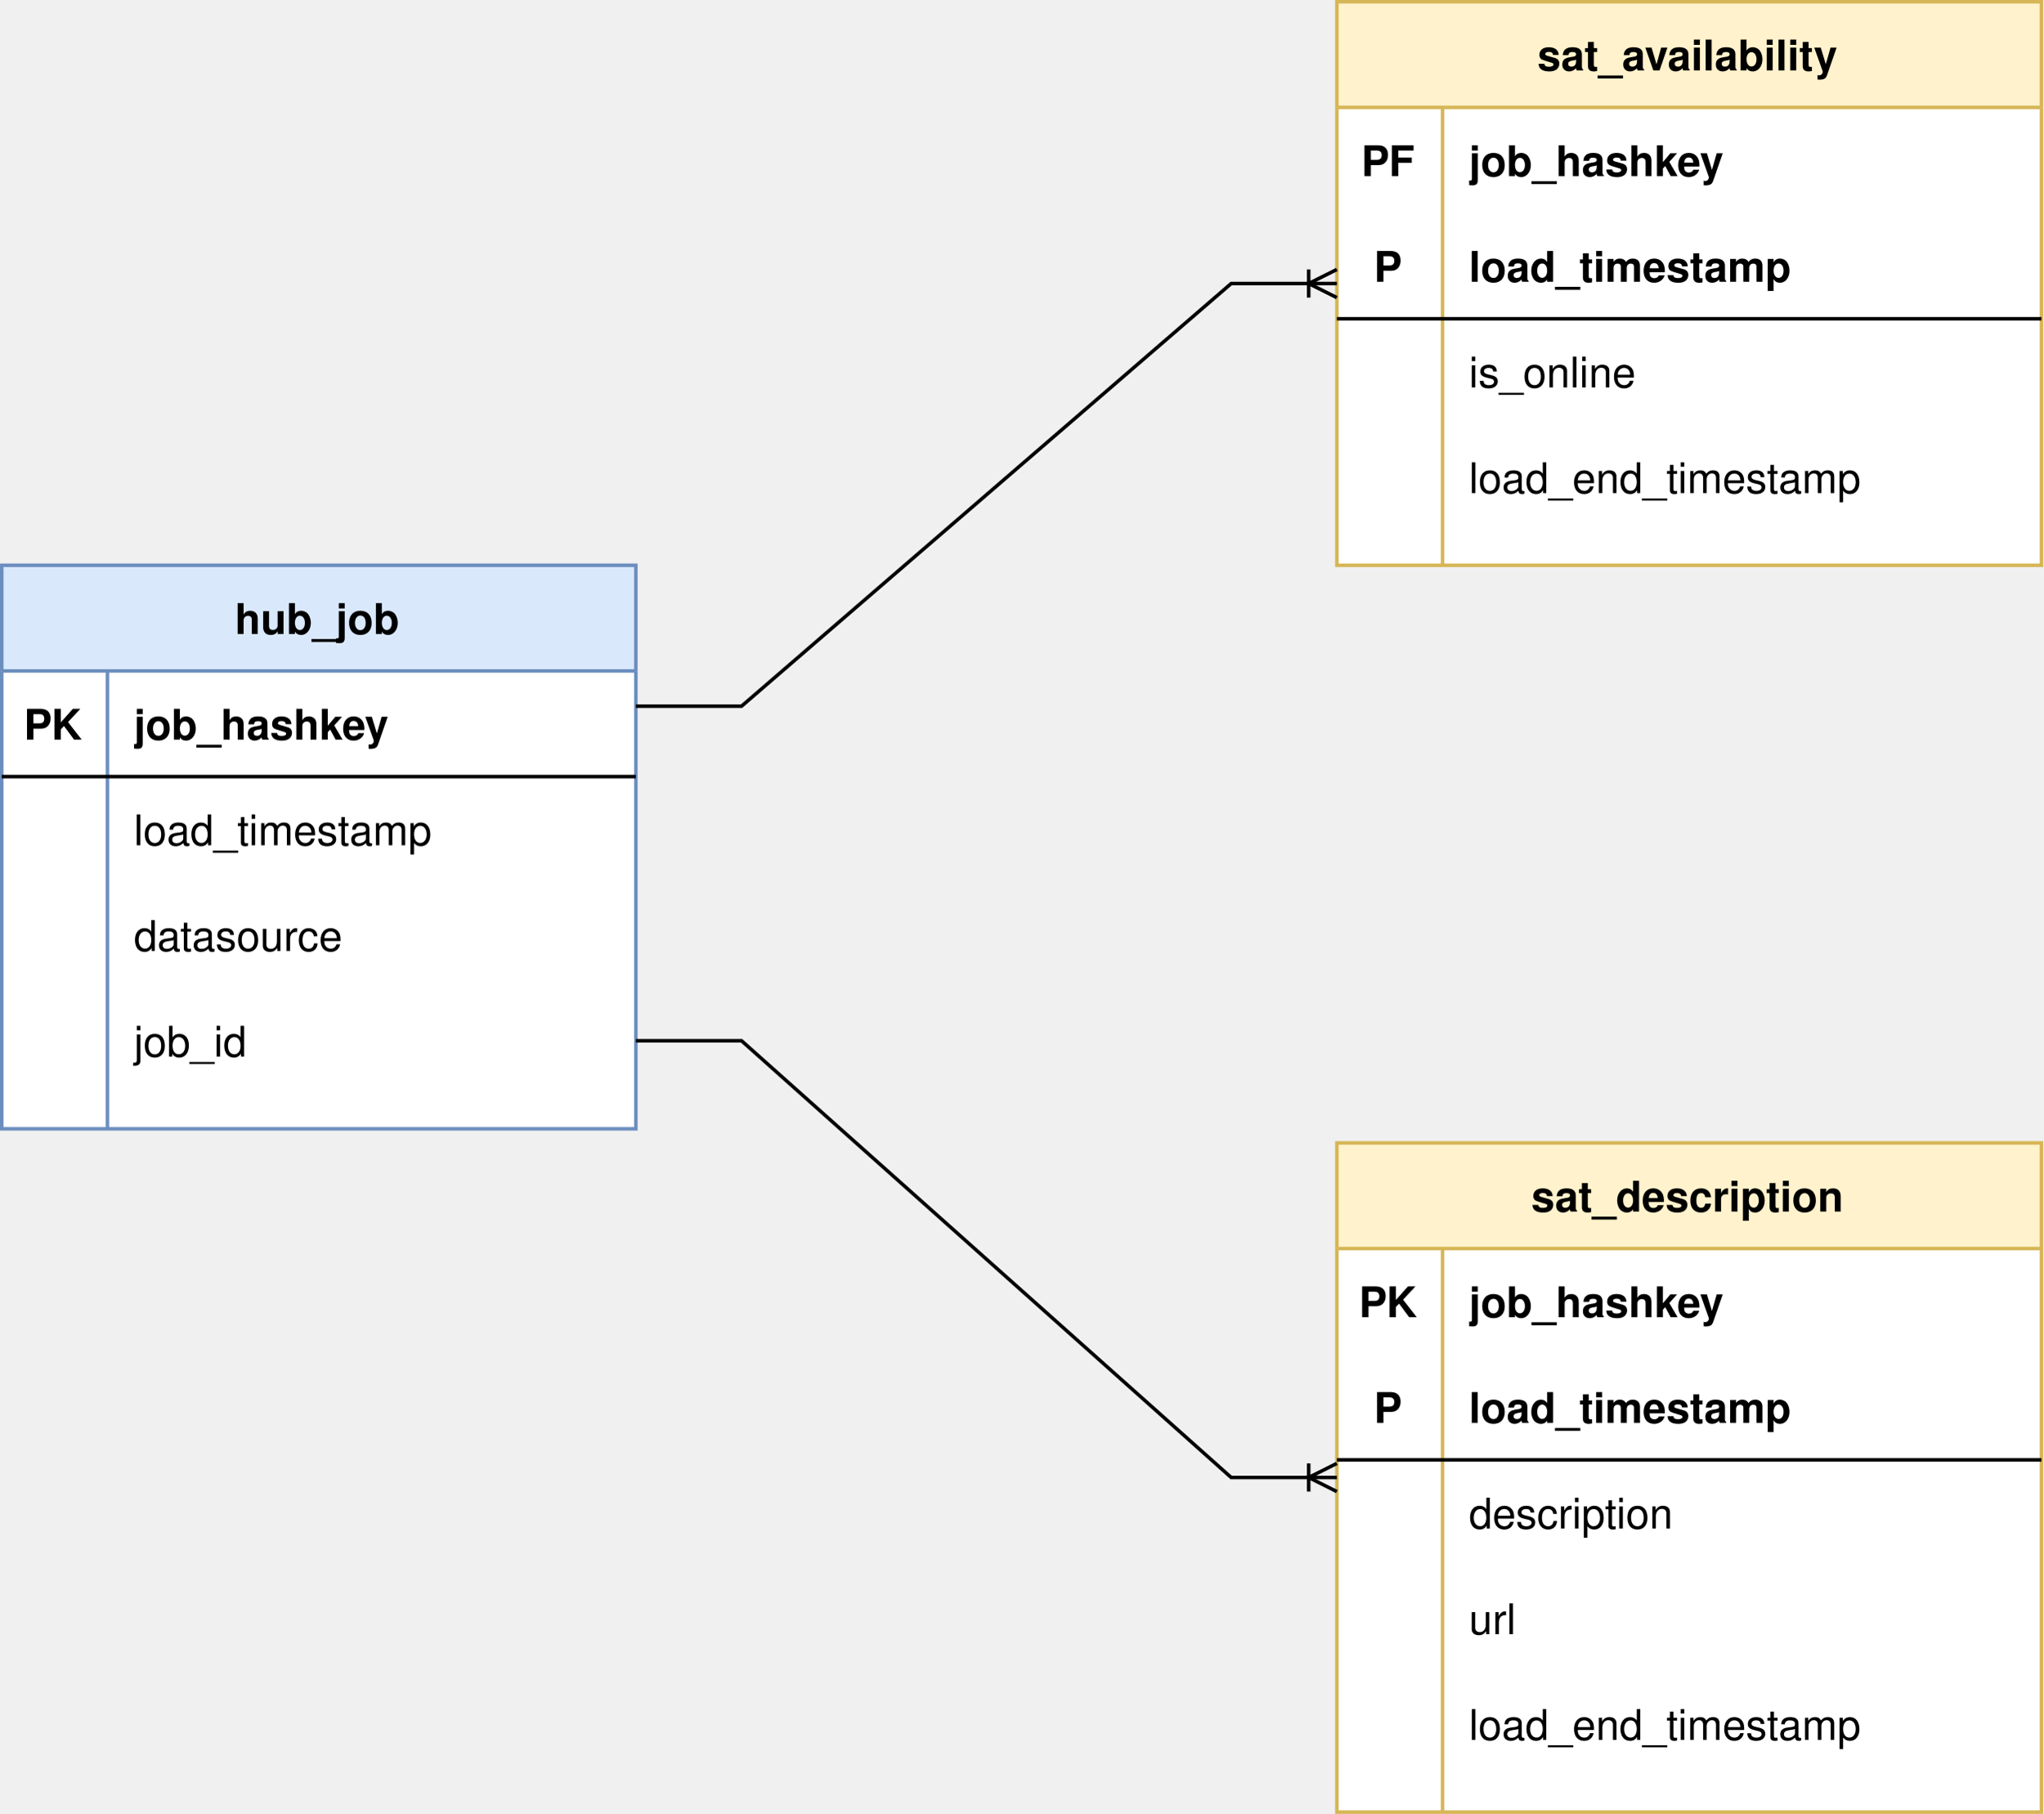
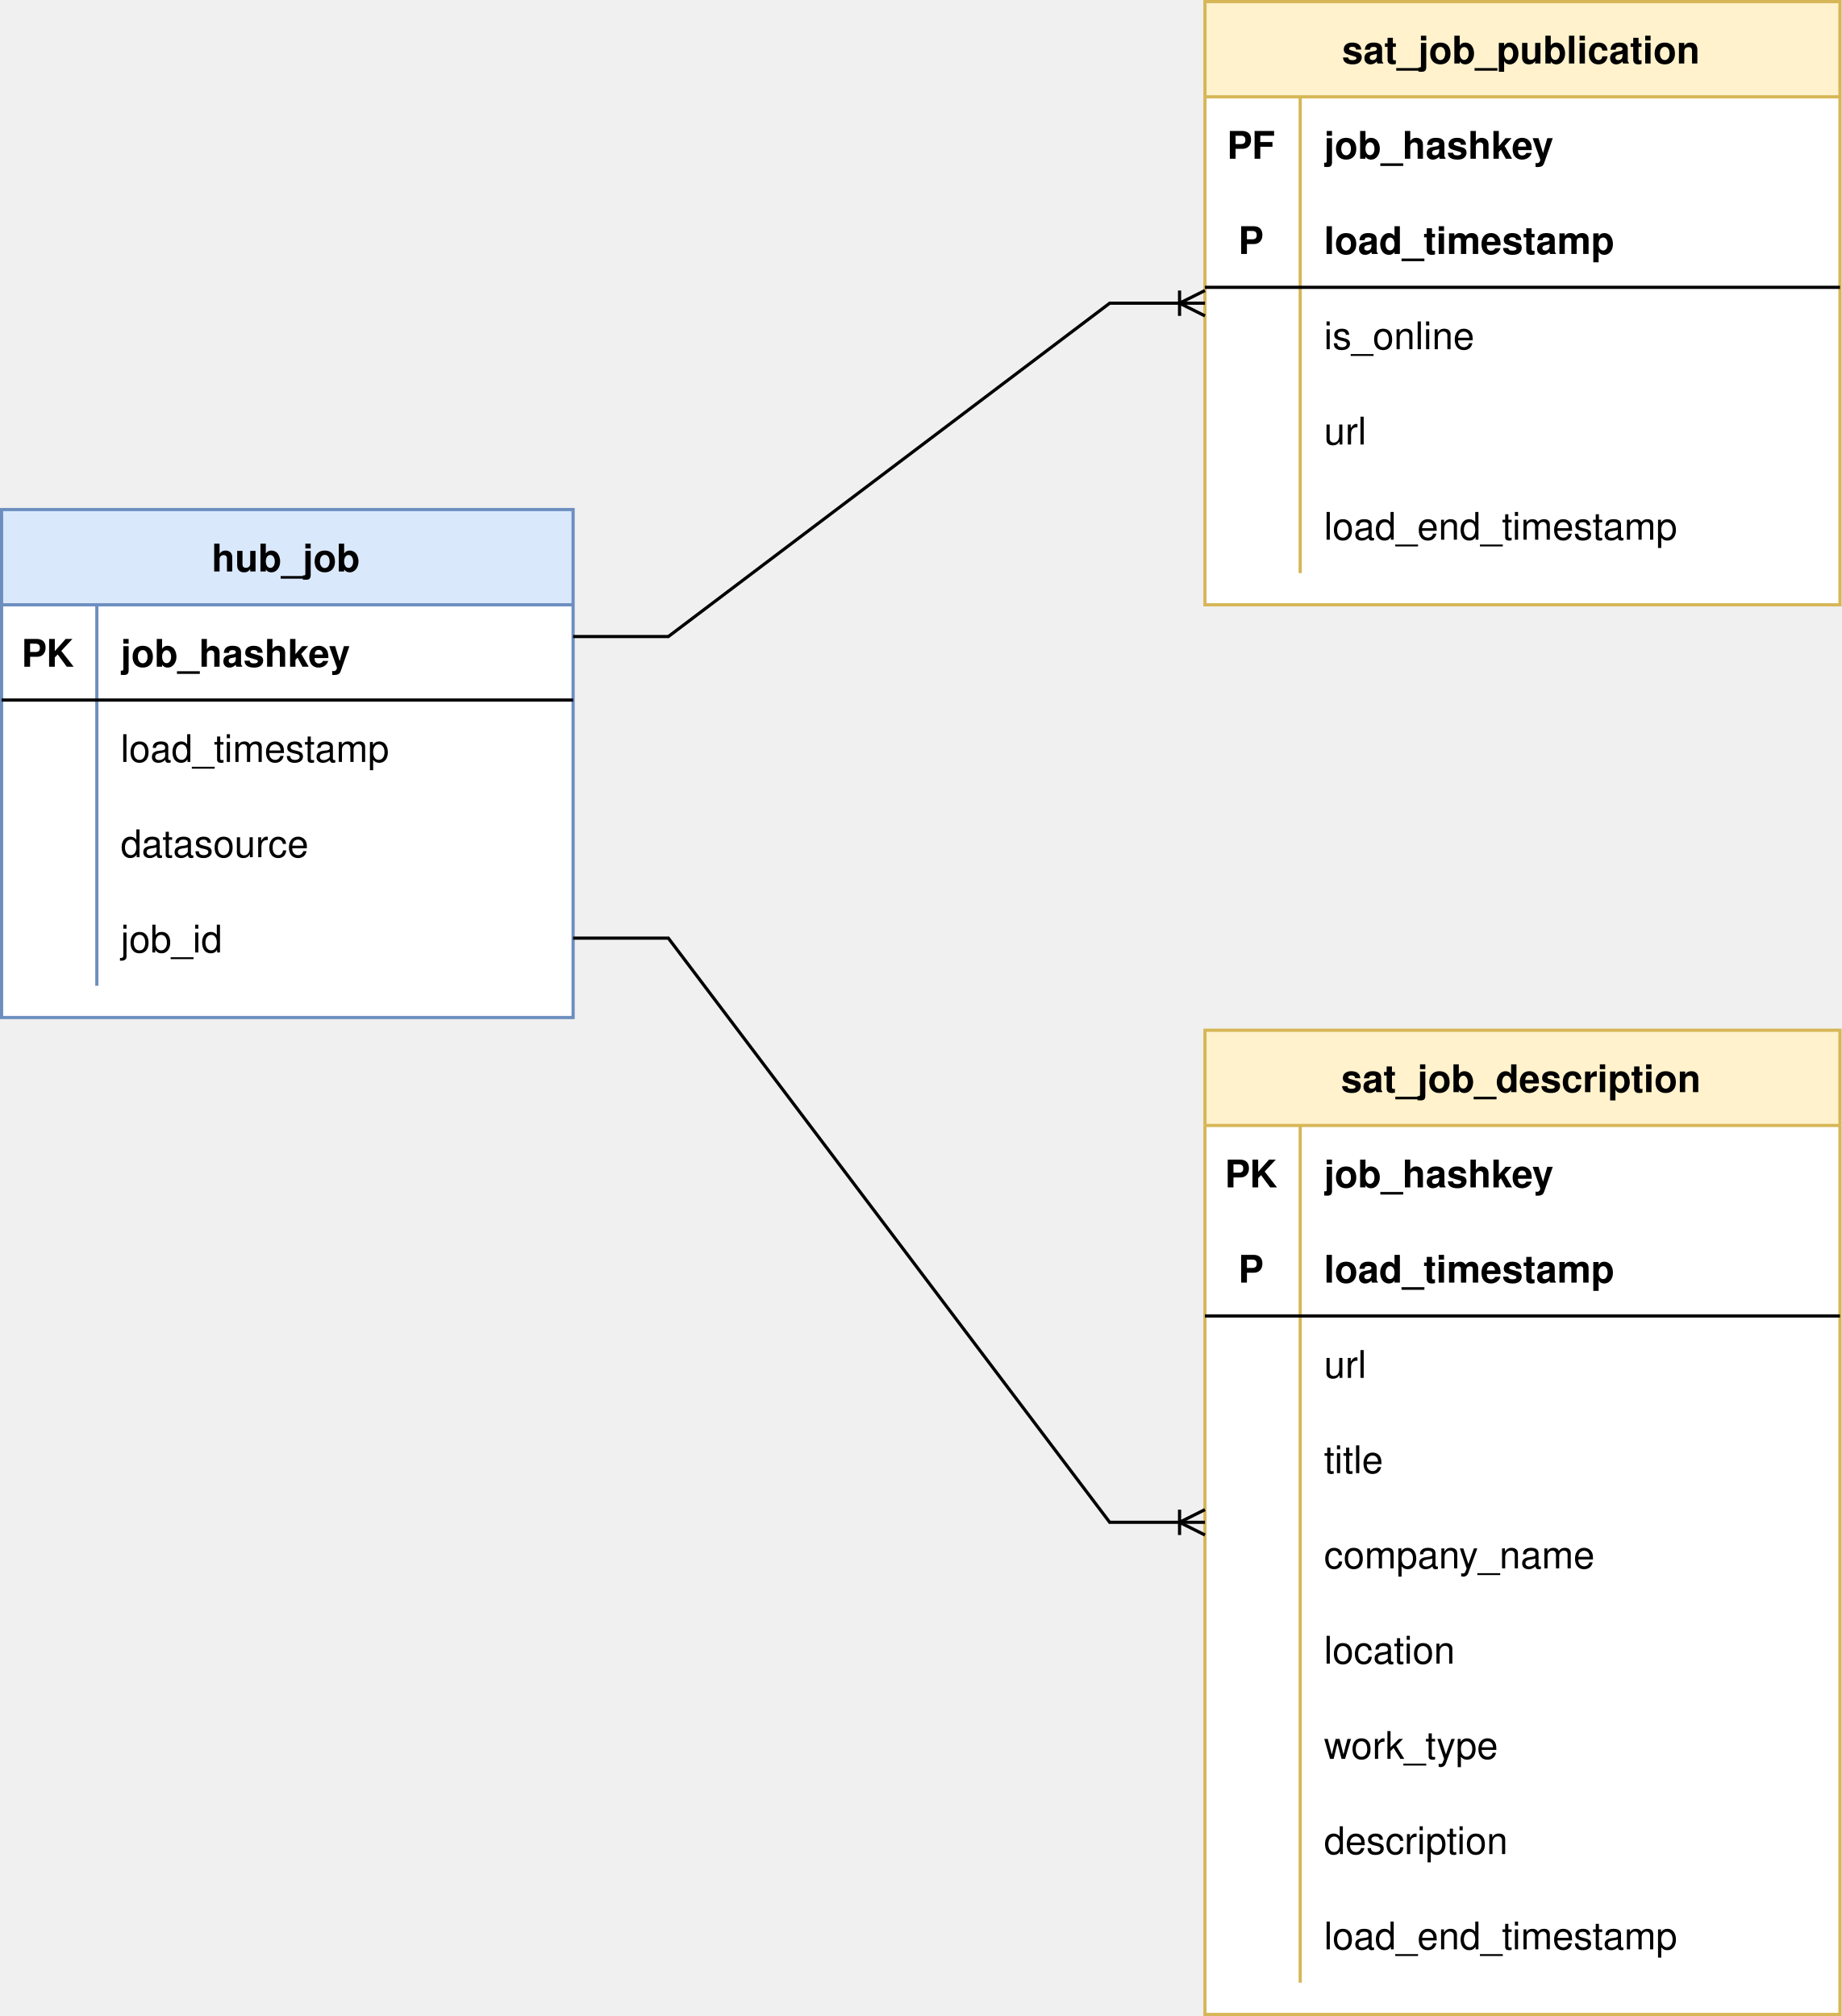
- <svg xmlns="http://www.w3.org/2000/svg" version="1.1" width="580px" height="515px" viewBox="-0.5 -0.5 580 515" content="&lt;mxfile host=&quot;app.diagrams.net&quot; modified=&quot;2021-11-30T21:06:50.019Z&quot; agent=&quot;5.0 (Macintosh; Intel Mac OS X 10_15_7) AppleWebKit/537.36 (KHTML, like Gecko) Chrome/96.0.466.55 Safari/537.36&quot; etag=&quot;hHIo3HJu2oAsfYhhnLK2&quot; version=&quot;15.8.4&quot; type=&quot;github&quot;&gt;&lt;diagram id=&quot;11zEsAdesDTtJvo0_wrY&quot; name=&quot;Page-1&quot;&gt;7Vxtk5o6FP41fmwHAqJ+rK62nbs7s3e3c3vvJydK1HQjcSC+9dffRAKIwV2oirx1dqbkJBzCOU+ehHMSW8ZgufvqwtXiidqItIBm71rGQwsA3QQW/09I9r6ko5u+YO5iWzaKBK/4N5JCTUrX2EZerCGjlDC8igun1HHQlMVk0HXpNt5sRkn8qSs4R4rgdQqJKv2JbbaQUt3qRRXfEJ4v5KO7oONXLGHQWL6Jt4A23R6JjGHLGLiUMv9quRsgIowX2MW/b3SmNuyYixyW5gb6z/fR9svf5jPd/H4zF+Pp43DySbekfzaQrOUre5CN4QZiAieYYLaX3Wf7wCb8TVbiksGJEPU9Bl0mXWdoXMCdwSB2kMsF+qFMCFx5+NDclywwsR/hnq5ZoCgo9Wd4h+wX33OiLXfiI1cmikL5jCt/lZ0R1ZDgucOvp9wO4ol9F3m8L4/QY7LFDBMyoIS6h+4bo9EIDAaHfrv0DR3V2NbEaluiZouXBDpoFL9zdvjH61XbS3dskMvQ7kgkffEV0SViLrelJmutrsSFHBi6JcvbCGZAk7LFEcLChlBCex7qDh/3wocCdObcRuHzDP3keW31eTpIeJ5x8jhIuJkdyFCfrh3bO8Ycvzh61Uh0QGImVHYUVJ5FIfcCw5BEr3yKNwEa26WrH9CdIyYFK4oFXIYb7sEQWUfedqgjNDG6kpUEzYJ7J5QxugzQKS0VKj2Yqd3nf9xwA+1zu9Xm3R3wsh6V+Z9o7rIBdTgM+WAROhDH7BYJ3J5gU/ZGhd0Hg/pjNO7jTv4IfKdgOMZeDAXZXd5VXP48yub0wwwAI6dn9qd24s9TqqHcoDNyIPEFtm3kZPFJJ7VPjpxgZPRBwvjPqC2X4d1TfP2LTsYL6C3e0Pn5Jh+nB/OJ37bvreAUO/NH/07rBBXt/FCxa50bqXrnqihJpS4HmADTqBnp347f0y4ubsbvwDRVfm8NQOuLls3JRSb5ELENyXNbtBWHEwrtMcNLjna4XNWI57MAo3Y8H/aj4Kv9UwCVgvh79yZ+vaNf6N2rj3xk40Dfpav6ELoN4esdoDgae2PqEMx9VHCuzwkDNeR2Nb7YcPuVuD0M192R3C8N1BWa3NN7pPrkrobnDqt55JRoRZ8TGOrH8j0VHYv1ZPyLTs5CoqTJIxui7myqBOh5jTXtoolIDuWQPDI0eUsQvk+YCfRuAjjeTR5dNhX01KBuEWf6AoTvwtFySXom0b23C98Fy4rj8N1fd+b7a6ZnQvQ2cz3Q1C/2mqZnMqDinUm/fd1JP426XGCifu8XkfAL8GmXnfAT8jV5E75xoXcL/GUXQbdhe6Cpibly5WlyAkL9CN4sx4q+lASfkJfJmeDb6oq+OgRvNsv5yNHqct6GDHp07U6rnJjJAoL6kbumbs9oyP1K5J6UmMl7+X5p3q3I7B5it2F3oKkZOBGs4TdVmNkzAKB+zK6niMsge46CIBm3NWb7F0Qgw9QZRjV+KM1PzXClRn/BlkQOX+TYX8TxKl4cvnB8/KBP0NkLDIgXQ3Yw6HeY/Rvcwq//E/LPoC2LD7ujdg97WVBRIFcwcsmSgqtZMBGdbRmk24Ul0jKInngeJxC6BwtuUKzL7+DoWUxlEUK7QcwniPn3zLgK/+3lXRFuFEXWiSITnCjyjaMouhoAgRo6EmfKbORNXbwSIDvLTSXNChbzSJnZNRXSSz5S1svGeiU8UgaAGuYq4nq3oEfKojFdniNlAKifOFXKWUaQbpbBAKjfO/XMWWZBRe02KgGzHNtR779J5Q8IvwBnzNRv4QqeMWt2pUa2OLMrtTS5y6ueMWt2qL5DZ+X4RYn7h7v/gPjvfsYMAJUH7jzyrxjtBs0vR0S2ULckpAkrFYTtc0JBldn92QJI7/S+ufPhw/PP78P504P16dITphXhdgUa6ek+UyrzZuSe6NwU2YyCUvsH/jgP5UoTe+JrqxmDtUvKS+dX9HyVyTyZkYxLdx5XhM5vsVRPStHkvFY3Lk3EFHmtbqT3SIUo/YwtzvwAUF2ODGcBQw1ZPkUk/r67VG61SSXcvfThJpWQ4AuzSaV9urdE68VVpN6k0osrAlfbpMKL0Y8q+82jn6Y2hv8D&lt;/diagram&gt;&lt;/mxfile&gt;" resource="https://app.diagrams.net/#Hpetracarrion%2Fjob-market-analytics%2Fmain%2Fdoc%2Fdata-vault-model.drawio.svg">
+ <svg xmlns="http://www.w3.org/2000/svg" version="1.1" width="580px" height="635px" viewBox="-0.5 -0.5 580 635" content="&lt;mxfile host=&quot;app.diagrams.net&quot; modified=&quot;2021-12-28T19:55:55.305Z&quot; agent=&quot;5.0 (Macintosh; Intel Mac OS X 10_15_7) AppleWebKit/537.36 (KHTML, like Gecko) Chrome/96.0.466.110 Safari/537.36&quot; etag=&quot;y1RW1H3eW39H64Zl9q6e&quot; version=&quot;15.8.8&quot; type=&quot;github&quot;&gt;&lt;diagram id=&quot;11zEsAdesDTtJvo0_wrY&quot; name=&quot;Page-1&quot;&gt;7V1tk5o6FP41fmwHAqJ+rK5uO3c717vbaXvvFydK1OwiYSC+9dffIAHUwAorIm+dnSkcQoA8T54ccnKwpQxWu0cbWsvvREdGC0j6rqU8tACQVaCx/1zL3rN0ZNUzLGys80Kh4QX/Qdwocesa68g5KUgJMSi2To0zYppoRk9s0LbJ9rTYnBinV7XgAgmGlxk0ROsvrNMlt8paLzzwFeHFkl+6CzregRX0C/MncZZQJ9sjkzJsKQObEOptrXYDZLiN57eLd94o5mhwYzYyaZITyM9vo+2Xf9Qx2fx5U5eT2dNw+knWOD4baKz5IzuQTl7JdGKtpwaeQYqJyZ+A7v1mYQ9juZsUTl1T36HQphw9RWIGhgeF2EQ2M8iHfcOAloMPxT3LEhv6E9yTNfUr8vf6c7xD+rMHnluW4fjEKnN33crnrPIXfjPuYWjghcm2Z6wp3Cv2beSwe3mCDuUl5tgwBsQg9uH2ldFoBAaDw33b5A0dHdG1qdbW3CNbvDKgiUanZ84P/9hxsfk5IhtkU7Q7MnE4HhFZIWrvWRF+VOtyavC+IWt8fxsyDUjctjwimdzjRsjZvQjqDi73zHoDNBesjYLrKfLZ9dri9WQQcT3l7HLQYM1sQor6ZG3qzjHt2MbRo4amAxlTEbMjEDOWhQwFiqERPvI531zS6DaxfkB7gSg3WAS7dBluGIIBs47QNonp1kSJxQ8aaO6fOyWUkpXPTt5SQaWHZmr32R9ruIH0ud1qs9sdsH053Gd/bnGbDojJaMg6i1sHYpzdIpe3Z9zkdyPS7kK/vszG/SnIl8h3ToZj7p2wID3kXQHy8Sgd6IdBAIagp8ZTOsPzXGoIa9C5cdDxJdZ1ZKbBpJMYkyMQlJQYRPT/lLXl0r17AtbumLOEzvIN7e8Muj+eeGX7jgVn2Fw8eWdqZ6xo58eKXSuup8qdTFmSqLocaAJUpWaifzt9T+pc3EzfgaqK+t4agNYXKR3IRRb5gLGNyLO2aAuAGwTqE4pXjO1wZdVI59MQo3Y6H9xHwb39cwKVQvh79xZ+uSNfiW7mPR/p2K/vWq8+oG4j+HIHCEBjZ0JMAzOMCq71OXGgytr++2/03+PL4+tmo7+C8eOPlzbVP8nim14tpV3gRnK1j5X2YLYuD22PRBdcO3DfT9ovAPIOmSut7NEwiyP42jbKK+lZYl9lRY8Z7sSgUS0l/RbeelRQJm93/drQS6Hd9eSIVEjUY9pCDLgc5meQWaI5mpzIUD+V74nsWK6n7tKAWEqUdDmADlF3PmtFLAfQZl00dcP9OSwHUCR+ih+QjXDu5W4EOYJ1A9kPBb1yvLwVICAT9JZrAu6R8N4uICOJL2/jv+6s91kG3AP2NmM9kMQ3uJoG3FOw4p1Bv53toJ+kulxoIs7gFlHwC/Bql17wIyLweQu+ciW6BX6zC6nbqD2QxKUW5Yq850SE+gm8Wg6PvpQCHxFpz1ng26JHXx2BVxt3PgRadOd1SKFD1vasyqH2NCSon7hL4oK7RtwzEveoWHve7vu1cbciq3vA3UbdgSRG4NzJGnZShZU9BQHqp+xygnkZpC+QP0nG2hrT/TMyDvmbw/CIN5XmhWZYpUp/SVcG777I1L+4ObNsd/jM+PGDfIfm3uWA+2BI9zv9DtPf/ils+1/X/hm0+e7D7qjcw57viCzgHgx3WRJoNfUHotiSfrjdbYmkCiJHZlj6RvvQght0csvv8GjsDmUhQ7v+nI8/599TT6vwnp6fFfJGqEg7q0gFZxV5jSNUlBkBgTh15CcK68iZ2dhqEoXzShRWu6ogfNFrROR0ylfCRGEAxKmuIvq8BU0UDvt1eRKFARBfc6oUtwwp3bjCAIjvPPWMW6ZhRe0WKwG1HEtS779Q5QOCX4DMYfF9uIKZw83K1LAtYlamliZ+mWnmcLNK9R05K8d3gu4/5f0B4b975jAAog7cuednOOMNmu8BhW0hLksodYJZpuhXWdXHGkByp/fVXgwfxr++DRffH7RP134voNH0VGHMm4l6JLgJIhklkPR3eVsrQY9sCTFaQDE1KrIy5UrsqyznkZnTjYseTY3kCh8v53mmC0eCW14P/SMfAehUXs4jH1v0zmdkZUFzPzHhqsSqniEFaqfqfpC4kfUbyHr33rIul/ebbR/6uItUT2GPWFdmkAsf/a+kqscRoH6yfm2OYCPrsbIe/KzJ/WT92tVSJZP1GDwqL+viCqktsd8mdG/VzFuPY0D9dL0cK2TKqevq3XW9vN9s+1CvjvkuauV1XZxtS7L6vprKHsOBKit7tDopjcueSsfTxEtBJ0dpj4G3vD77ZUSU5IhUSNxj2iLm91Lq8j3ONGSooconcODvmwJ6qwzQIDX4YgZoIPCFyQBtnyduSr3TKhJngPZOKwKZZYCy3fBnaL3i4Y/5KsP/AQ==&lt;/diagram&gt;&lt;/mxfile&gt;" resource="https://app.diagrams.net/#Hpetracarrion%2Fjob-market-analytics%2Fmain%2Fdoc%2Fdata-vault-model.drawio.svg">
  <defs>
    <clipPath id="mx-clip-379-30-30-30-0">
      <rect x="379" y="30" width="30" height="30" />
    </clipPath>
    <clipPath id="mx-clip-415-30-164-30-0">
      <rect x="415" y="30" width="164" height="30" />
    </clipPath>
    <clipPath id="mx-clip-379-60-30-30-0">
      <rect x="379" y="60" width="30" height="30" />
    </clipPath>
    <clipPath id="mx-clip-415-60-164-30-0">
      <rect x="415" y="60" width="164" height="30" />
    </clipPath>
    <clipPath id="mx-clip-415-90-164-30-0">
      <rect x="415" y="90" width="164" height="30" />
    </clipPath>
    <clipPath id="mx-clip-415-120-164-30-0">
      <rect x="415" y="120" width="164" height="30" />
    </clipPath>
+     <clipPath id="mx-clip-415-150-164-30-0">
+       <rect x="415" y="150" width="164" height="30" />
+     </clipPath>
    <clipPath id="mx-clip-0-190-30-30-0">
      <rect x="0" y="190" width="30" height="30" />
    </clipPath>
    <clipPath id="mx-clip-36-190-144-30-0">
      <rect x="36" y="190" width="144" height="30" />
    </clipPath>
    <clipPath id="mx-clip-36-220-144-30-0">
      <rect x="36" y="220" width="144" height="30" />
    </clipPath>
    <clipPath id="mx-clip-36-250-144-30-0">
      <rect x="36" y="250" width="144" height="30" />
    </clipPath>
    <clipPath id="mx-clip-36-280-144-30-0">
      <rect x="36" y="280" width="144" height="30" />
    </clipPath>
    <clipPath id="mx-clip-379-354-30-30-0">
      <rect x="379" y="354" width="30" height="30" />
    </clipPath>
    <clipPath id="mx-clip-415-354-164-30-0">
      <rect x="415" y="354" width="164" height="30" />
    </clipPath>
    <clipPath id="mx-clip-379-384-30-30-0">
      <rect x="379" y="384" width="30" height="30" />
    </clipPath>
    <clipPath id="mx-clip-415-384-164-30-0">
      <rect x="415" y="384" width="164" height="30" />
    </clipPath>
    <clipPath id="mx-clip-415-414-164-30-0">
      <rect x="415" y="414" width="164" height="30" />
    </clipPath>
    <clipPath id="mx-clip-415-444-164-30-0">
      <rect x="415" y="444" width="164" height="30" />
    </clipPath>
    <clipPath id="mx-clip-415-474-164-30-0">
      <rect x="415" y="474" width="164" height="30" />
+     </clipPath>
+     <clipPath id="mx-clip-415-504-164-30-0">
+       <rect x="415" y="504" width="164" height="30" />
+     </clipPath>
+     <clipPath id="mx-clip-415-534-164-30-0">
+       <rect x="415" y="534" width="164" height="30" />
+     </clipPath>
+     <clipPath id="mx-clip-415-564-164-30-0">
+       <rect x="415" y="564" width="164" height="30" />
+     </clipPath>
+     <clipPath id="mx-clip-415-594-164-30-0">
+       <rect x="415" y="594" width="164" height="30" />
    </clipPath>
  </defs>
  <g>
    <path d="M 379 30 L 379 0 L 579 0 L 579 30" fill="#fff2cc" stroke="#d6b656" stroke-miterlimit="10" pointer-events="all" />
-     <path d="M 379 30 L 379 160 L 579 160 L 579 30" fill="#ffffff" stroke="#d6b656" stroke-miterlimit="10" pointer-events="all" />
+     <path d="M 379 30 L 379 190 L 579 190 L 579 30" fill="#ffffff" stroke="#d6b656" stroke-miterlimit="10" pointer-events="all" />
    <path d="M 379 30 L 579 30" fill="none" stroke="#d6b656" stroke-miterlimit="10" pointer-events="all" />
-     <path d="M 409 30 L 409 160" fill="none" stroke="#d6b656" stroke-miterlimit="10" pointer-events="all" />
-     <g fill="rgba(0, 0, 0, 1)" font-family="Helvetica" font-weight="bold" text-anchor="middle" font-size="12px">
-       <text x="478.5" y="19.5">sat_availability</text>
-     </g>
-     <path d="M 379 30 M 409 30 M 409 60 M 379 60" fill="none" stroke="rgba(0, 0, 0, 1)" stroke-miterlimit="10" pointer-events="none" />
-     <g fill="rgba(0, 0, 0, 1)" font-family="Helvetica" font-weight="bold" pointer-events="none" clip-path="url(#mx-clip-379-30-30-30-0)" text-anchor="middle" font-size="12px">
+     <path d="M 409 30 L 409 60 L 409 90 L 409 120 L 409 150 L 409 180" fill="none" stroke="#d6b656" stroke-miterlimit="10" pointer-events="all" />
+     <g fill="rgb(0, 0, 0)" font-family="Helvetica" font-weight="bold" text-anchor="middle" font-size="12px">
+       <text x="478.5" y="19.5">sat_job_publication</text>
+     </g>
+     <path d="M 379 30 M 409 30 M 409 60 M 379 60" fill="none" stroke="rgb(0, 0, 0)" stroke-miterlimit="10" pointer-events="none" />
+     <g fill="rgb(0, 0, 0)" font-family="Helvetica" font-weight="bold" pointer-events="none" clip-path="url(#mx-clip-379-30-30-30-0)" text-anchor="middle" font-size="12px">
      <text x="393.5" y="49.5">PF</text>
    </g>
-     <path d="M 409 30 M 579 30 M 579 60 M 409 60" fill="none" stroke="rgba(0, 0, 0, 1)" stroke-miterlimit="10" pointer-events="none" />
-     <g fill="rgba(0, 0, 0, 1)" font-family="Helvetica" font-weight="bold" text-decoration="underline" pointer-events="none" clip-path="url(#mx-clip-415-30-164-30-0)" font-size="12px">
+     <path d="M 409 30 M 579 30 M 579 60 M 409 60" fill="none" stroke="rgb(0, 0, 0)" stroke-miterlimit="10" pointer-events="none" />
+     <g fill="rgb(0, 0, 0)" font-family="Helvetica" font-weight="bold" text-decoration="underline" pointer-events="none" clip-path="url(#mx-clip-415-30-164-30-0)" font-size="12px">
      <text x="416.5" y="49.5">job_hashkey</text>
    </g>
-     <path d="M 379 60 M 579 60 M 579 90 L 379 90" fill="none" stroke="rgba(0, 0, 0, 1)" stroke-miterlimit="10" pointer-events="none" />
-     <path d="M 379 60 M 409 60 M 409 90 M 379 90" fill="none" stroke="rgba(0, 0, 0, 1)" stroke-miterlimit="10" pointer-events="none" />
-     <g fill="rgba(0, 0, 0, 1)" font-family="Helvetica" font-weight="bold" pointer-events="none" clip-path="url(#mx-clip-379-60-30-30-0)" text-anchor="middle" font-size="12px">
+     <path d="M 379 60 M 579 60 M 579 90 L 379 90" fill="none" stroke="rgb(0, 0, 0)" stroke-miterlimit="10" pointer-events="none" />
+     <path d="M 379 60 M 409 60 M 409 90 M 379 90" fill="none" stroke="rgb(0, 0, 0)" stroke-miterlimit="10" pointer-events="none" />
+     <g fill="rgb(0, 0, 0)" font-family="Helvetica" font-weight="bold" pointer-events="none" clip-path="url(#mx-clip-379-60-30-30-0)" text-anchor="middle" font-size="12px">
      <text x="393.5" y="79.5">P </text>
    </g>
-     <path d="M 409 60 M 579 60 M 579 90 M 409 90" fill="none" stroke="rgba(0, 0, 0, 1)" stroke-miterlimit="10" pointer-events="none" />
-     <g fill="rgba(0, 0, 0, 1)" font-family="Helvetica" font-weight="bold" text-decoration="underline" pointer-events="none" clip-path="url(#mx-clip-415-60-164-30-0)" font-size="12px">
+     <path d="M 409 60 M 579 60 M 579 90 M 409 90" fill="none" stroke="rgb(0, 0, 0)" stroke-miterlimit="10" pointer-events="none" />
+     <g fill="rgb(0, 0, 0)" font-family="Helvetica" font-weight="bold" text-decoration="underline" pointer-events="none" clip-path="url(#mx-clip-415-60-164-30-0)" font-size="12px">
      <text x="416.5" y="79.5">load_timestamp</text>
    </g>
-     <path d="M 379 90 M 579 90 M 579 120 M 379 120" fill="none" stroke="rgba(0, 0, 0, 1)" stroke-miterlimit="10" pointer-events="none" />
-     <path d="M 379 90 M 409 90 M 409 120 M 379 120" fill="none" stroke="rgba(0, 0, 0, 1)" stroke-miterlimit="10" pointer-events="none" />
-     <path d="M 409 90 M 579 90 M 579 120 M 409 120" fill="none" stroke="rgba(0, 0, 0, 1)" stroke-miterlimit="10" pointer-events="none" />
-     <g fill="rgba(0, 0, 0, 1)" font-family="Helvetica" pointer-events="none" clip-path="url(#mx-clip-415-90-164-30-0)" font-size="12px">
+     <path d="M 379 90 M 579 90 M 579 120 M 379 120" fill="none" stroke="rgb(0, 0, 0)" stroke-miterlimit="10" pointer-events="none" />
+     <path d="M 379 90 M 409 90 M 409 120 M 379 120" fill="none" stroke="rgb(0, 0, 0)" stroke-miterlimit="10" pointer-events="none" />
+     <path d="M 409 90 M 579 90 M 579 120 M 409 120" fill="none" stroke="rgb(0, 0, 0)" stroke-miterlimit="10" pointer-events="none" />
+     <g fill="rgb(0, 0, 0)" font-family="Helvetica" pointer-events="none" clip-path="url(#mx-clip-415-90-164-30-0)" font-size="12px">
      <text x="416.5" y="109.5">is_online</text>
    </g>
-     <path d="M 379 120 M 579 120 M 579 150 M 379 150" fill="none" stroke="rgba(0, 0, 0, 1)" stroke-miterlimit="10" pointer-events="none" />
-     <path d="M 379 120 M 409 120 M 409 150 M 379 150" fill="none" stroke="rgba(0, 0, 0, 1)" stroke-miterlimit="10" pointer-events="none" />
-     <path d="M 409 120 M 579 120 M 579 150 M 409 150" fill="none" stroke="rgba(0, 0, 0, 1)" stroke-miterlimit="10" pointer-events="none" />
-     <g fill="rgba(0, 0, 0, 1)" font-family="Helvetica" pointer-events="none" clip-path="url(#mx-clip-415-120-164-30-0)" font-size="12px">
-       <text x="416.5" y="139.5">load_end_timestamp</text>
+     <path d="M 379 120 M 579 120 M 579 150 M 379 150" fill="none" stroke="rgb(0, 0, 0)" stroke-miterlimit="10" pointer-events="none" />
+     <path d="M 379 120 M 409 120 M 409 150 M 379 150" fill="none" stroke="rgb(0, 0, 0)" stroke-miterlimit="10" pointer-events="none" />
+     <path d="M 409 120 M 579 120 M 579 150 M 409 150" fill="none" stroke="rgb(0, 0, 0)" stroke-miterlimit="10" pointer-events="none" />
+     <g fill="rgb(0, 0, 0)" font-family="Helvetica" pointer-events="none" clip-path="url(#mx-clip-415-120-164-30-0)" font-size="12px">
+       <text x="416.5" y="139.5">url</text>
+     </g>
+     <path d="M 379 150 M 579 150 M 579 180 M 379 180" fill="none" stroke="rgb(0, 0, 0)" stroke-miterlimit="10" pointer-events="none" />
+     <path d="M 379 150 M 409 150 M 409 180 M 379 180" fill="none" stroke="rgb(0, 0, 0)" stroke-miterlimit="10" pointer-events="none" />
+     <path d="M 409 150 M 579 150 M 579 180 M 409 180" fill="none" stroke="rgb(0, 0, 0)" stroke-miterlimit="10" pointer-events="none" />
+     <g fill="rgb(0, 0, 0)" font-family="Helvetica" pointer-events="none" clip-path="url(#mx-clip-415-150-164-30-0)" font-size="12px">
+       <text x="416.5" y="169.5">load_end_timestamp</text>
    </g>
    <path d="M 0 190 L 0 160 L 180 160 L 180 190" fill="#dae8fc" stroke="#6c8ebf" stroke-miterlimit="10" pointer-events="none" />
    <path d="M 0 190 L 0 320 L 180 320 L 180 190" fill="#ffffff" stroke="#6c8ebf" stroke-miterlimit="10" pointer-events="none" />
    <path d="M 0 190 L 180 190" fill="none" stroke="#6c8ebf" stroke-miterlimit="10" pointer-events="none" />
-     <path d="M 30 190 L 30 320" fill="none" stroke="#6c8ebf" stroke-miterlimit="10" pointer-events="none" />
-     <g fill="rgba(0, 0, 0, 1)" font-family="Helvetica" font-weight="bold" pointer-events="none" text-anchor="middle" font-size="12px">
+     <path d="M 30 190 L 30 220 L 30 250 L 30 280 L 30 310" fill="none" stroke="#6c8ebf" stroke-miterlimit="10" pointer-events="none" />
+     <g fill="rgb(0, 0, 0)" font-family="Helvetica" font-weight="bold" pointer-events="none" text-anchor="middle" font-size="12px">
      <text x="89.5" y="179.5">hub_job</text>
    </g>
-     <path d="M 0 190 M 180 190 M 180 220 L 0 220" fill="none" stroke="rgba(0, 0, 0, 1)" stroke-miterlimit="10" pointer-events="none" />
-     <path d="M 0 190 M 30 190 M 30 220 M 0 220" fill="none" stroke="rgba(0, 0, 0, 1)" stroke-miterlimit="10" pointer-events="none" />
-     <g fill="rgba(0, 0, 0, 1)" font-family="Helvetica" font-weight="bold" pointer-events="none" clip-path="url(#mx-clip-0-190-30-30-0)" text-anchor="middle" font-size="12px">
+     <path d="M 0 190 M 180 190 M 180 220 L 0 220" fill="none" stroke="rgb(0, 0, 0)" stroke-miterlimit="10" pointer-events="none" />
+     <path d="M 0 190 M 30 190 M 30 220 M 0 220" fill="none" stroke="rgb(0, 0, 0)" stroke-miterlimit="10" pointer-events="none" />
+     <g fill="rgb(0, 0, 0)" font-family="Helvetica" font-weight="bold" pointer-events="none" clip-path="url(#mx-clip-0-190-30-30-0)" text-anchor="middle" font-size="12px">
      <text x="14.5" y="209.5">PK</text>
    </g>
-     <path d="M 30 190 M 180 190 M 180 220 M 30 220" fill="none" stroke="rgba(0, 0, 0, 1)" stroke-miterlimit="10" pointer-events="none" />
-     <g fill="rgba(0, 0, 0, 1)" font-family="Helvetica" font-weight="bold" text-decoration="underline" pointer-events="none" clip-path="url(#mx-clip-36-190-144-30-0)" font-size="12px">
+     <path d="M 30 190 M 180 190 M 180 220 M 30 220" fill="none" stroke="rgb(0, 0, 0)" stroke-miterlimit="10" pointer-events="none" />
+     <g fill="rgb(0, 0, 0)" font-family="Helvetica" font-weight="bold" text-decoration="underline" pointer-events="none" clip-path="url(#mx-clip-36-190-144-30-0)" font-size="12px">
      <text x="37.5" y="209.5">job_hashkey</text>
    </g>
-     <path d="M 0 220 M 180 220 M 180 250 M 0 250" fill="none" stroke="rgba(0, 0, 0, 1)" stroke-miterlimit="10" pointer-events="none" />
-     <path d="M 0 220 M 30 220 M 30 250 M 0 250" fill="none" stroke="rgba(0, 0, 0, 1)" stroke-miterlimit="10" pointer-events="none" />
-     <path d="M 30 220 M 180 220 M 180 250 M 30 250" fill="none" stroke="rgba(0, 0, 0, 1)" stroke-miterlimit="10" pointer-events="none" />
-     <g fill="rgba(0, 0, 0, 1)" font-family="Helvetica" pointer-events="none" clip-path="url(#mx-clip-36-220-144-30-0)" font-size="12px">
+     <path d="M 0 220 M 180 220 M 180 250 M 0 250" fill="none" stroke="rgb(0, 0, 0)" stroke-miterlimit="10" pointer-events="none" />
+     <path d="M 0 220 M 30 220 M 30 250 M 0 250" fill="none" stroke="rgb(0, 0, 0)" stroke-miterlimit="10" pointer-events="none" />
+     <path d="M 30 220 M 180 220 M 180 250 M 30 250" fill="none" stroke="rgb(0, 0, 0)" stroke-miterlimit="10" pointer-events="none" />
+     <g fill="rgb(0, 0, 0)" font-family="Helvetica" pointer-events="none" clip-path="url(#mx-clip-36-220-144-30-0)" font-size="12px">
      <text x="37.5" y="239.5">load_timestamp</text>
    </g>
-     <path d="M 0 250 M 180 250 M 180 280 M 0 280" fill="none" stroke="rgba(0, 0, 0, 1)" stroke-miterlimit="10" pointer-events="none" />
-     <path d="M 0 250 M 30 250 M 30 280 M 0 280" fill="none" stroke="rgba(0, 0, 0, 1)" stroke-miterlimit="10" pointer-events="none" />
-     <path d="M 30 250 M 180 250 M 180 280 M 30 280" fill="none" stroke="rgba(0, 0, 0, 1)" stroke-miterlimit="10" pointer-events="none" />
-     <g fill="rgba(0, 0, 0, 1)" font-family="Helvetica" pointer-events="none" clip-path="url(#mx-clip-36-250-144-30-0)" font-size="12px">
+     <path d="M 0 250 M 180 250 M 180 280 M 0 280" fill="none" stroke="rgb(0, 0, 0)" stroke-miterlimit="10" pointer-events="none" />
+     <path d="M 0 250 M 30 250 M 30 280 M 0 280" fill="none" stroke="rgb(0, 0, 0)" stroke-miterlimit="10" pointer-events="none" />
+     <path d="M 30 250 M 180 250 M 180 280 M 30 280" fill="none" stroke="rgb(0, 0, 0)" stroke-miterlimit="10" pointer-events="none" />
+     <g fill="rgb(0, 0, 0)" font-family="Helvetica" pointer-events="none" clip-path="url(#mx-clip-36-250-144-30-0)" font-size="12px">
      <text x="37.5" y="269.5">datasource</text>
    </g>
-     <path d="M 0 280 M 180 280 M 180 310 M 0 310" fill="none" stroke="rgba(0, 0, 0, 1)" stroke-miterlimit="10" pointer-events="none" />
-     <path d="M 0 280 M 30 280 M 30 310 M 0 310" fill="none" stroke="rgba(0, 0, 0, 1)" stroke-miterlimit="10" pointer-events="none" />
-     <path d="M 30 280 M 180 280 M 180 310 M 30 310" fill="none" stroke="rgba(0, 0, 0, 1)" stroke-miterlimit="10" pointer-events="none" />
-     <g fill="rgba(0, 0, 0, 1)" font-family="Helvetica" pointer-events="none" clip-path="url(#mx-clip-36-280-144-30-0)" font-size="12px">
+     <path d="M 0 280 M 180 280 M 180 310 M 0 310" fill="none" stroke="rgb(0, 0, 0)" stroke-miterlimit="10" pointer-events="none" />
+     <path d="M 0 280 M 30 280 M 30 310 M 0 310" fill="none" stroke="rgb(0, 0, 0)" stroke-miterlimit="10" pointer-events="none" />
+     <path d="M 30 280 M 180 280 M 180 310 M 30 310" fill="none" stroke="rgb(0, 0, 0)" stroke-miterlimit="10" pointer-events="none" />
+     <g fill="rgb(0, 0, 0)" font-family="Helvetica" pointer-events="none" clip-path="url(#mx-clip-36-280-144-30-0)" font-size="12px">
      <text x="37.5" y="299.5">job_id</text>
    </g>
-     <path d="M 180 200 L 210 200 L 349 80 L 379 80" fill="none" stroke="rgba(0, 0, 0, 1)" stroke-miterlimit="10" pointer-events="none" />
-     <path d="M 371 84 L 371 76 M 379 76 L 371 80 L 379 84" fill="none" stroke="rgba(0, 0, 0, 1)" stroke-miterlimit="10" pointer-events="none" />
+     <path d="M 180 200 L 210 200 L 349 95 L 379 95" fill="none" stroke="rgb(0, 0, 0)" stroke-miterlimit="10" pointer-events="none" />
+     <path d="M 371 99 L 371 91 M 379 91 L 371 95 L 379 99" fill="none" stroke="rgb(0, 0, 0)" stroke-miterlimit="10" pointer-events="none" />
    <path d="M 379 354 L 379 324 L 579 324 L 579 354" fill="#fff2cc" stroke="#d6b656" stroke-miterlimit="10" pointer-events="none" />
-     <path d="M 379 354 L 379 514 L 579 514 L 579 354" fill="#ffffff" stroke="#d6b656" stroke-miterlimit="10" pointer-events="none" />
+     <path d="M 379 354 L 379 634 L 579 634 L 579 354" fill="#ffffff" stroke="#d6b656" stroke-miterlimit="10" pointer-events="none" />
    <path d="M 379 354 L 579 354" fill="none" stroke="#d6b656" stroke-miterlimit="10" pointer-events="none" />
-     <path d="M 409 354 L 409 514" fill="none" stroke="#d6b656" stroke-miterlimit="10" pointer-events="none" />
-     <g fill="rgba(0, 0, 0, 1)" font-family="Helvetica" font-weight="bold" pointer-events="none" text-anchor="middle" font-size="12px">
-       <text x="478.5" y="343.5">sat_description</text>
-     </g>
-     <path d="M 379 354 M 409 354 M 409 384 M 379 384" fill="none" stroke="rgba(0, 0, 0, 1)" stroke-miterlimit="10" pointer-events="none" />
-     <g fill="rgba(0, 0, 0, 1)" font-family="Helvetica" font-weight="bold" pointer-events="none" clip-path="url(#mx-clip-379-354-30-30-0)" text-anchor="middle" font-size="12px">
+     <path d="M 409 354 L 409 384 L 409 414 L 409 444 L 409 474 L 409 504 L 409 534 L 409 564 L 409 594 L 409 624" fill="none" stroke="#d6b656" stroke-miterlimit="10" pointer-events="none" />
+     <g fill="rgb(0, 0, 0)" font-family="Helvetica" font-weight="bold" pointer-events="none" text-anchor="middle" font-size="12px">
+       <text x="478.5" y="343.5">sat_job_description</text>
+     </g>
+     <path d="M 379 354 M 409 354 M 409 384 M 379 384" fill="none" stroke="rgb(0, 0, 0)" stroke-miterlimit="10" pointer-events="none" />
+     <g fill="rgb(0, 0, 0)" font-family="Helvetica" font-weight="bold" pointer-events="none" clip-path="url(#mx-clip-379-354-30-30-0)" text-anchor="middle" font-size="12px">
      <text x="393.5" y="373.5">PK</text>
    </g>
-     <path d="M 409 354 M 579 354 M 579 384 M 409 384" fill="none" stroke="rgba(0, 0, 0, 1)" stroke-miterlimit="10" pointer-events="none" />
-     <g fill="rgba(0, 0, 0, 1)" font-family="Helvetica" font-weight="bold" text-decoration="underline" pointer-events="none" clip-path="url(#mx-clip-415-354-164-30-0)" font-size="12px">
+     <path d="M 409 354 M 579 354 M 579 384 M 409 384" fill="none" stroke="rgb(0, 0, 0)" stroke-miterlimit="10" pointer-events="none" />
+     <g fill="rgb(0, 0, 0)" font-family="Helvetica" font-weight="bold" text-decoration="underline" pointer-events="none" clip-path="url(#mx-clip-415-354-164-30-0)" font-size="12px">
      <text x="416.5" y="373.5">job_hashkey</text>
    </g>
-     <path d="M 379 384 M 579 384 M 579 414 L 379 414" fill="none" stroke="rgba(0, 0, 0, 1)" stroke-miterlimit="10" pointer-events="none" />
-     <path d="M 379 384 M 409 384 M 409 414 M 379 414" fill="none" stroke="rgba(0, 0, 0, 1)" stroke-miterlimit="10" pointer-events="none" />
-     <g fill="rgba(0, 0, 0, 1)" font-family="Helvetica" font-weight="bold" pointer-events="none" clip-path="url(#mx-clip-379-384-30-30-0)" text-anchor="middle" font-size="12px">
+     <path d="M 379 384 M 579 384 M 579 414 L 379 414" fill="none" stroke="rgb(0, 0, 0)" stroke-miterlimit="10" pointer-events="none" />
+     <path d="M 379 384 M 409 384 M 409 414 M 379 414" fill="none" stroke="rgb(0, 0, 0)" stroke-miterlimit="10" pointer-events="none" />
+     <g fill="rgb(0, 0, 0)" font-family="Helvetica" font-weight="bold" pointer-events="none" clip-path="url(#mx-clip-379-384-30-30-0)" text-anchor="middle" font-size="12px">
      <text x="393.5" y="403.5">P </text>
    </g>
-     <path d="M 409 384 M 579 384 M 579 414 M 409 414" fill="none" stroke="rgba(0, 0, 0, 1)" stroke-miterlimit="10" pointer-events="none" />
-     <g fill="rgba(0, 0, 0, 1)" font-family="Helvetica" font-weight="bold" text-decoration="underline" pointer-events="none" clip-path="url(#mx-clip-415-384-164-30-0)" font-size="12px">
+     <path d="M 409 384 M 579 384 M 579 414 M 409 414" fill="none" stroke="rgb(0, 0, 0)" stroke-miterlimit="10" pointer-events="none" />
+     <g fill="rgb(0, 0, 0)" font-family="Helvetica" font-weight="bold" text-decoration="underline" pointer-events="none" clip-path="url(#mx-clip-415-384-164-30-0)" font-size="12px">
      <text x="416.5" y="403.5">load_timestamp</text>
    </g>
-     <path d="M 379 414 M 579 414 M 579 444 M 379 444" fill="none" stroke="rgba(0, 0, 0, 1)" stroke-miterlimit="10" pointer-events="none" />
-     <path d="M 379 414 M 409 414 M 409 444 M 379 444" fill="none" stroke="rgba(0, 0, 0, 1)" stroke-miterlimit="10" pointer-events="none" />
-     <path d="M 409 414 M 579 414 M 579 444 M 409 444" fill="none" stroke="rgba(0, 0, 0, 1)" stroke-miterlimit="10" pointer-events="none" />
-     <g fill="rgba(0, 0, 0, 1)" font-family="Helvetica" pointer-events="none" clip-path="url(#mx-clip-415-414-164-30-0)" font-size="12px">
-       <text x="416.5" y="433.5">description</text>
-     </g>
-     <path d="M 379 444 M 579 444 M 579 474 M 379 474" fill="none" stroke="rgba(0, 0, 0, 1)" stroke-miterlimit="10" pointer-events="none" />
-     <path d="M 379 444 M 409 444 M 409 474 M 379 474" fill="none" stroke="rgba(0, 0, 0, 1)" stroke-miterlimit="10" pointer-events="none" />
-     <path d="M 409 444 M 579 444 M 579 474 M 409 474" fill="none" stroke="rgba(0, 0, 0, 1)" stroke-miterlimit="10" pointer-events="none" />
-     <g fill="rgba(0, 0, 0, 1)" font-family="Helvetica" pointer-events="none" clip-path="url(#mx-clip-415-444-164-30-0)" font-size="12px">
-       <text x="416.5" y="463.5">url</text>
-     </g>
-     <path d="M 379 474 M 579 474 M 579 504 M 379 504" fill="none" stroke="rgba(0, 0, 0, 1)" stroke-miterlimit="10" pointer-events="none" />
-     <path d="M 379 474 M 409 474 M 409 504 M 379 504" fill="none" stroke="rgba(0, 0, 0, 1)" stroke-miterlimit="10" pointer-events="none" />
-     <path d="M 409 474 M 579 474 M 579 504 M 409 504" fill="none" stroke="rgba(0, 0, 0, 1)" stroke-miterlimit="10" pointer-events="none" />
-     <g fill="rgba(0, 0, 0, 1)" font-family="Helvetica" pointer-events="none" clip-path="url(#mx-clip-415-474-164-30-0)" font-size="12px">
-       <text x="416.5" y="493.5">load_end_timestamp</text>
-     </g>
-     <path d="M 180 295 L 210 295 L 349 419 L 379 419" fill="none" stroke="rgba(0, 0, 0, 1)" stroke-miterlimit="10" pointer-events="none" />
-     <path d="M 371 423 L 371 415 M 379 415 L 371 419 L 379 423" fill="none" stroke="rgba(0, 0, 0, 1)" stroke-miterlimit="10" pointer-events="none" />
+     <path d="M 379 414 M 579 414 M 579 444 M 379 444" fill="none" stroke="rgb(0, 0, 0)" stroke-miterlimit="10" pointer-events="none" />
+     <path d="M 379 414 M 409 414 M 409 444 M 379 444" fill="none" stroke="rgb(0, 0, 0)" stroke-miterlimit="10" pointer-events="none" />
+     <path d="M 409 414 M 579 414 M 579 444 M 409 444" fill="none" stroke="rgb(0, 0, 0)" stroke-miterlimit="10" pointer-events="none" />
+     <g fill="rgb(0, 0, 0)" font-family="Helvetica" pointer-events="none" clip-path="url(#mx-clip-415-414-164-30-0)" font-size="12px">
+       <text x="416.5" y="433.5">url</text>
+     </g>
+     <path d="M 379 444 M 579 444 M 579 474 M 379 474" fill="none" stroke="rgb(0, 0, 0)" stroke-miterlimit="10" pointer-events="none" />
+     <path d="M 379 444 M 409 444 M 409 474 M 379 474" fill="none" stroke="rgb(0, 0, 0)" stroke-miterlimit="10" pointer-events="none" />
+     <path d="M 409 444 M 579 444 M 579 474 M 409 474" fill="none" stroke="rgb(0, 0, 0)" stroke-miterlimit="10" pointer-events="none" />
+     <g fill="rgb(0, 0, 0)" font-family="Helvetica" pointer-events="none" clip-path="url(#mx-clip-415-444-164-30-0)" font-size="12px">
+       <text x="416.5" y="463.5">title</text>
+     </g>
+     <path d="M 379 474 M 579 474 M 579 504 M 379 504" fill="none" stroke="rgb(0, 0, 0)" stroke-miterlimit="10" pointer-events="none" />
+     <path d="M 379 474 M 409 474 M 409 504 M 379 504" fill="none" stroke="rgb(0, 0, 0)" stroke-miterlimit="10" pointer-events="none" />
+     <path d="M 409 474 M 579 474 M 579 504 M 409 504" fill="none" stroke="rgb(0, 0, 0)" stroke-miterlimit="10" pointer-events="none" />
+     <g fill="rgb(0, 0, 0)" font-family="Helvetica" pointer-events="none" clip-path="url(#mx-clip-415-474-164-30-0)" font-size="12px">
+       <text x="416.5" y="493.5">company_name</text>
+     </g>
+     <path d="M 379 504 M 579 504 M 579 534 M 379 534" fill="none" stroke="rgb(0, 0, 0)" stroke-miterlimit="10" pointer-events="none" />
+     <path d="M 379 504 M 409 504 M 409 534 M 379 534" fill="none" stroke="rgb(0, 0, 0)" stroke-miterlimit="10" pointer-events="none" />
+     <path d="M 409 504 M 579 504 M 579 534 M 409 534" fill="none" stroke="rgb(0, 0, 0)" stroke-miterlimit="10" pointer-events="none" />
+     <g fill="rgb(0, 0, 0)" font-family="Helvetica" pointer-events="none" clip-path="url(#mx-clip-415-504-164-30-0)" font-size="12px">
+       <text x="416.5" y="523.5">location</text>
+     </g>
+     <path d="M 379 534 M 579 534 M 579 564 M 379 564" fill="none" stroke="rgb(0, 0, 0)" stroke-miterlimit="10" pointer-events="none" />
+     <path d="M 379 534 M 409 534 M 409 564 M 379 564" fill="none" stroke="rgb(0, 0, 0)" stroke-miterlimit="10" pointer-events="none" />
+     <path d="M 409 534 M 579 534 M 579 564 M 409 564" fill="none" stroke="rgb(0, 0, 0)" stroke-miterlimit="10" pointer-events="none" />
+     <g fill="rgb(0, 0, 0)" font-family="Helvetica" pointer-events="none" clip-path="url(#mx-clip-415-534-164-30-0)" font-size="12px">
+       <text x="416.5" y="553.5">work_type</text>
+     </g>
+     <path d="M 379 564 M 579 564 M 579 594 M 379 594" fill="none" stroke="rgb(0, 0, 0)" stroke-miterlimit="10" pointer-events="none" />
+     <path d="M 379 564 M 409 564 M 409 594 M 379 594" fill="none" stroke="rgb(0, 0, 0)" stroke-miterlimit="10" pointer-events="none" />
+     <path d="M 409 564 M 579 564 M 579 594 M 409 594" fill="none" stroke="rgb(0, 0, 0)" stroke-miterlimit="10" pointer-events="none" />
+     <g fill="rgb(0, 0, 0)" font-family="Helvetica" pointer-events="none" clip-path="url(#mx-clip-415-564-164-30-0)" font-size="12px">
+       <text x="416.5" y="583.5">description</text>
+     </g>
+     <path d="M 379 594 M 579 594 M 579 624 M 379 624" fill="none" stroke="rgb(0, 0, 0)" stroke-miterlimit="10" pointer-events="none" />
+     <path d="M 379 594 M 409 594 M 409 624 M 379 624" fill="none" stroke="rgb(0, 0, 0)" stroke-miterlimit="10" pointer-events="none" />
+     <path d="M 409 594 M 579 594 M 579 624 M 409 624" fill="none" stroke="rgb(0, 0, 0)" stroke-miterlimit="10" pointer-events="none" />
+     <g fill="rgb(0, 0, 0)" font-family="Helvetica" pointer-events="none" clip-path="url(#mx-clip-415-594-164-30-0)" font-size="12px">
+       <text x="416.5" y="613.5">load_end_timestamp</text>
+     </g>
+     <path d="M 180 295 L 210 295 L 349 479 L 379 479" fill="none" stroke="rgb(0, 0, 0)" stroke-miterlimit="10" pointer-events="none" />
+     <path d="M 371 483 L 371 475 M 379 475 L 371 479 L 379 483" fill="none" stroke="rgb(0, 0, 0)" stroke-miterlimit="10" pointer-events="none" />
  </g>
</svg>
